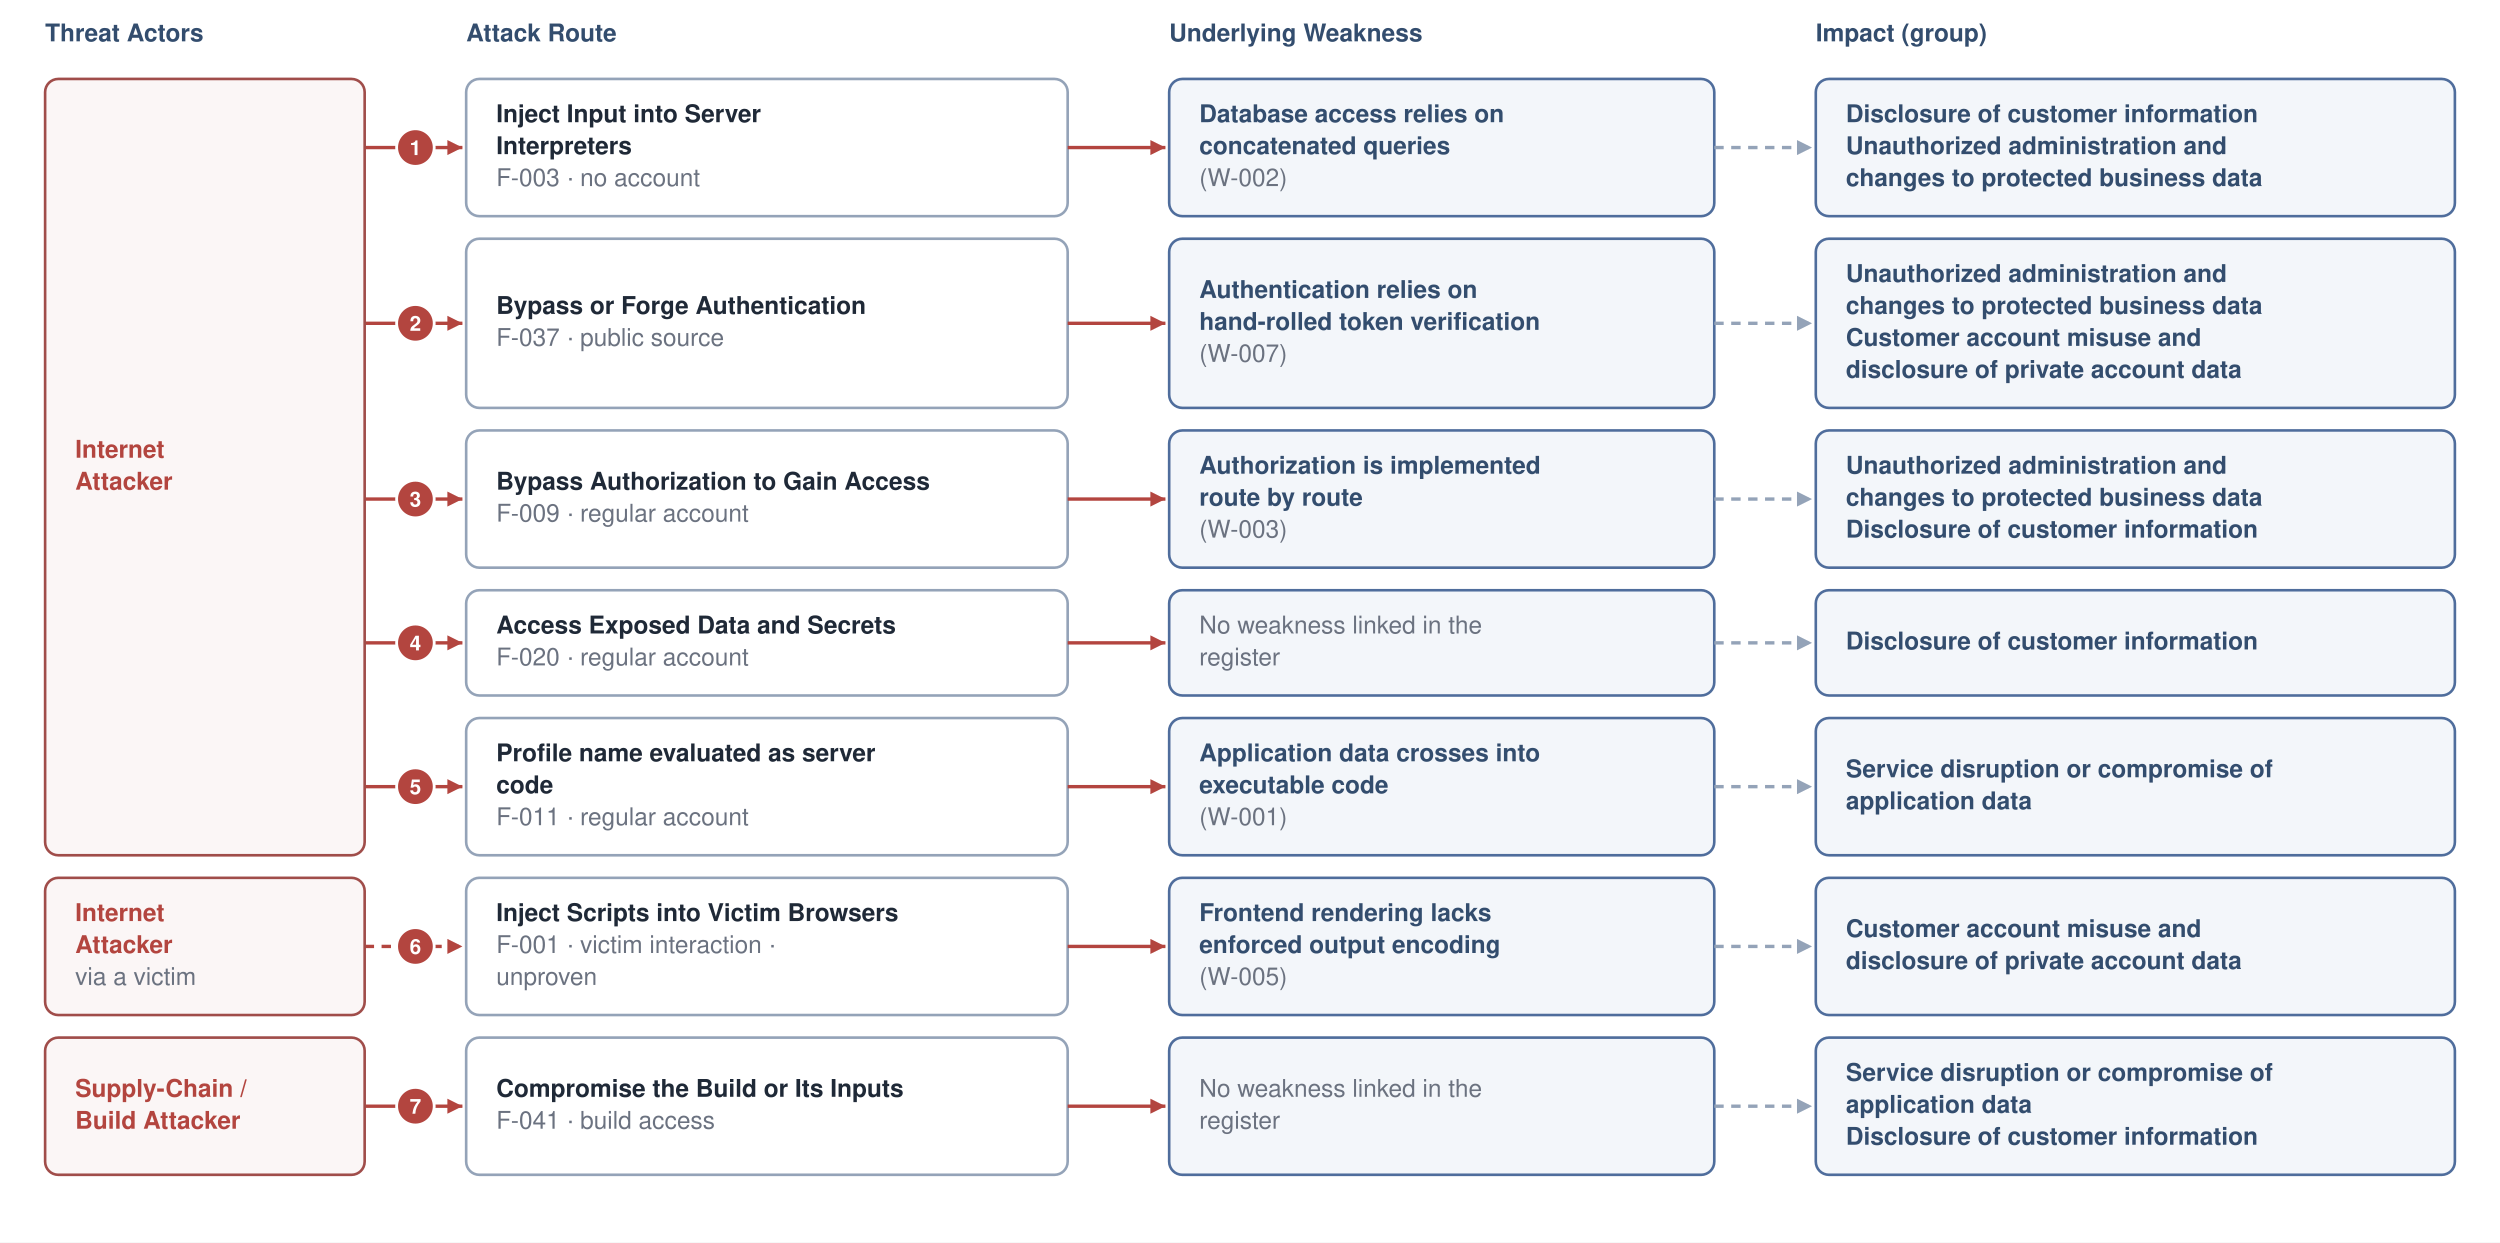
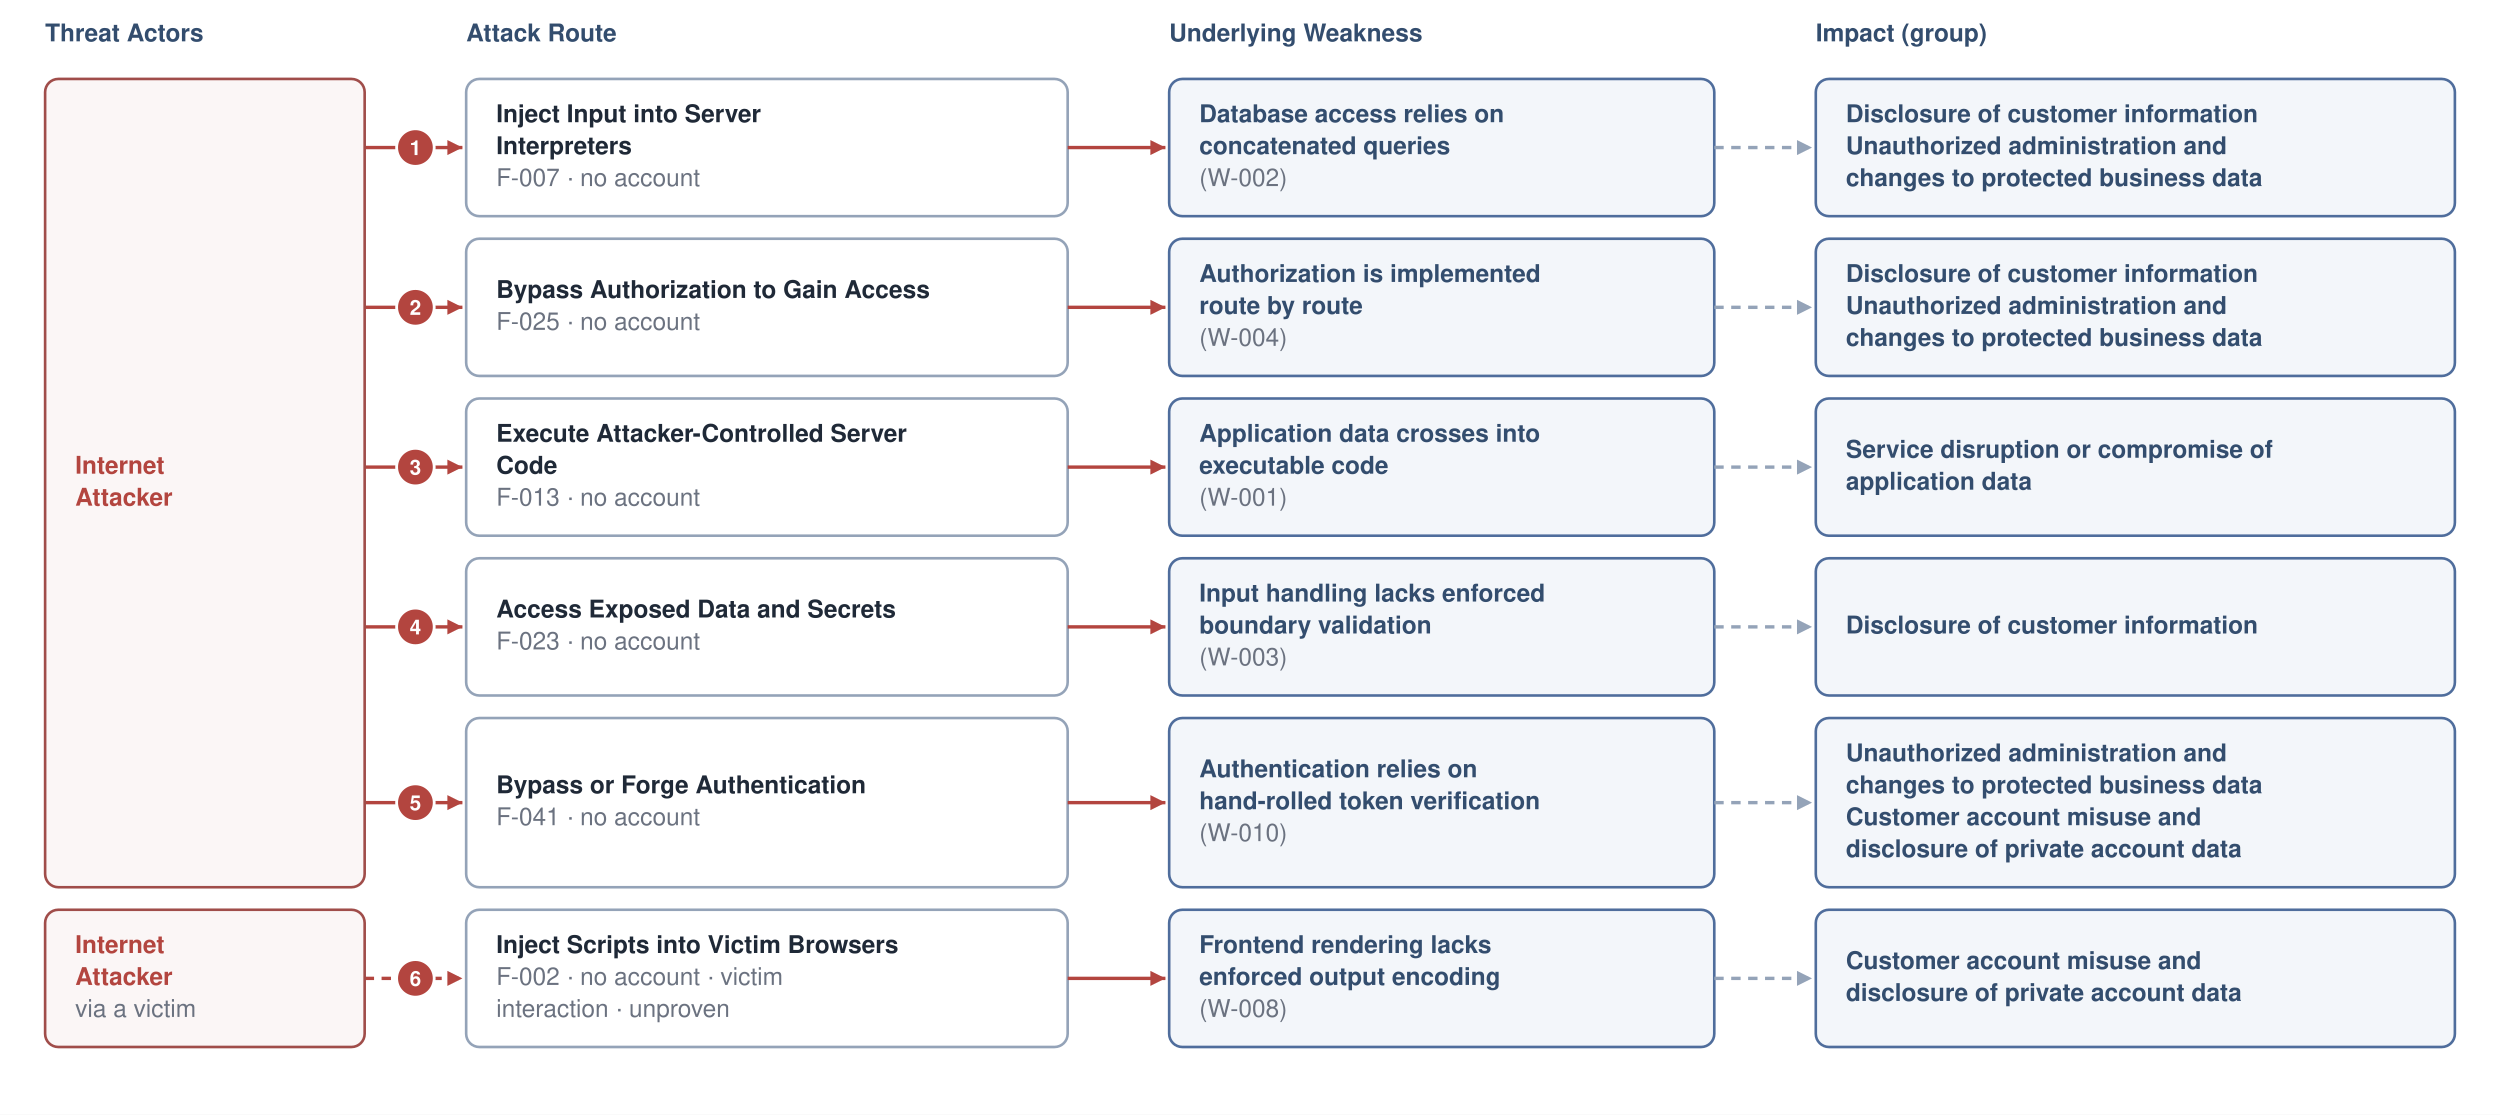
- <svg xmlns="http://www.w3.org/2000/svg" width="1330" height="661" viewBox="0 0 1330 661" font-family="Helvetica, Arial, sans-serif" data-figure2-version="2" data-glyphs="1 2 3 4 5 6 7" role="img" aria-labelledby="f2-title">
-   <rect width="1330" height="661" fill="#ffffff" />
+ <svg xmlns="http://www.w3.org/2000/svg" width="1330" height="593" viewBox="0 0 1330 593" font-family="Helvetica, Arial, sans-serif" data-figure2-version="2" data-glyphs="1 2 3 4 5 6" role="img" aria-labelledby="f2-title">
+   <rect width="1330" height="593" fill="#ffffff" />
  <defs>
    <marker id="f2-attack" viewBox="0 0 10 10" refX="10" refY="5" markerWidth="8" markerHeight="8" markerUnits="userSpaceOnUse" orient="auto">
      <path d="M0 0 L10 5 L0 10 z" fill="#b3453f" />
    </marker>
    <marker id="f2-consequence" viewBox="0 0 10 10" refX="10" refY="5" markerWidth="8" markerHeight="8" markerUnits="userSpaceOnUse" orient="auto">
      <path d="M0 0 L10 5 L0 10 z" fill="#94a3b8" />
    </marker>
  </defs>
  <text x="24" y="22" font-size="13" fill="#334d6e" font-weight="bold">Threat Actors</text>
  <text x="248" y="22" font-size="13" fill="#334d6e" font-weight="bold">Attack Route</text>
  <text x="622" y="22" font-size="13" fill="#334d6e" font-weight="bold">Underlying Weakness</text>
  <text x="966" y="22" font-size="13" fill="#334d6e" font-weight="bold">Impact (group)</text>
-   <g data-route-number="1" data-finding-id="F-003" data-weakness-ids="W-002">
+   <g data-route-number="1" data-finding-id="F-007" data-weakness-ids="W-002">
    <rect x="248" y="42" width="320" height="73" rx="7" fill="#ffffff" stroke="#94a3b8" stroke-width="1.4" data-column="1" />
    <text x="264" y="65.0" font-size="13" fill="#1f2937" font-weight="bold">Inject Input into Server</text>
    <text x="264" y="82.0" font-size="13" fill="#1f2937" font-weight="bold">Interpreters</text>
-     <text x="264" y="99.0" font-size="13" fill="#6b7280" font-weight="normal">F-003 · no account</text>
+     <text x="264" y="99.0" font-size="13" fill="#6b7280" font-weight="normal">F-007 · no account</text>
    <rect x="622" y="42" width="290" height="73" rx="7" fill="#f3f6fa" stroke="#4f6d9c" stroke-width="1.4" data-column="2" />
    <text x="638" y="65.0" font-size="13" fill="#334d6e" font-weight="bold">Database access relies on</text>
    <text x="638" y="82.0" font-size="13" fill="#334d6e" font-weight="bold">concatenated queries</text>
    <text x="638" y="99.0" font-size="13" fill="#6b7280" font-weight="normal">(W-002)</text>
    <rect x="966" y="42" width="340" height="73" rx="7" fill="#f3f6fa" stroke="#4f6d9c" stroke-width="1.4" data-column="3" />
    <text x="982" y="65.0" font-size="13" fill="#334d6e" font-weight="bold">Disclosure of customer information</text>
    <text x="982" y="82.0" font-size="13" fill="#334d6e" font-weight="bold">Unauthorized administration and</text>
    <text x="982" y="99.0" font-size="13" fill="#334d6e" font-weight="bold">changes to protected business data</text>
    <path d="M194 78.5 H246" fill="none" stroke="#b3453f" stroke-width="1.8" marker-end="url(#f2-attack)" />
    <path d="M568 78.5 H620" fill="none" stroke="#b3453f" stroke-width="1.8" marker-end="url(#f2-attack)" />
    <path d="M912 78.5 H964" fill="none" stroke="#94a3b8" stroke-width="1.8" marker-end="url(#f2-consequence)" stroke-dasharray="5 4" />
    <circle cx="221.0" cy="78.5" r="10" fill="#b3453f" stroke="#ffffff" stroke-width="1.5" />
    <text x="221.0" y="82.5" font-size="11" fill="#ffffff" font-weight="bold" text-anchor="middle" data-badge-number="1">1</text>
  </g>
-   <g data-route-number="2" data-finding-id="F-037" data-weakness-ids="W-007">
-     <rect x="248" y="127" width="320" height="90" rx="7" fill="#ffffff" stroke="#94a3b8" stroke-width="1.4" data-column="1" />
-     <text x="264" y="167.0" font-size="13" fill="#1f2937" font-weight="bold">Bypass or Forge Authentication</text>
-     <text x="264" y="184.0" font-size="13" fill="#6b7280" font-weight="normal">F-037 · public source</text>
-     <rect x="622" y="127" width="290" height="90" rx="7" fill="#f3f6fa" stroke="#4f6d9c" stroke-width="1.4" data-column="2" />
-     <text x="638" y="158.5" font-size="13" fill="#334d6e" font-weight="bold">Authentication relies on</text>
-     <text x="638" y="175.5" font-size="13" fill="#334d6e" font-weight="bold">hand-rolled token verification</text>
-     <text x="638" y="192.5" font-size="13" fill="#6b7280" font-weight="normal">(W-007)</text>
-     <rect x="966" y="127" width="340" height="90" rx="7" fill="#f3f6fa" stroke="#4f6d9c" stroke-width="1.4" data-column="3" />
-     <text x="982" y="150.0" font-size="13" fill="#334d6e" font-weight="bold">Unauthorized administration and</text>
-     <text x="982" y="167.0" font-size="13" fill="#334d6e" font-weight="bold">changes to protected business data</text>
-     <text x="982" y="184.0" font-size="13" fill="#334d6e" font-weight="bold">Customer account misuse and</text>
-     <text x="982" y="201.0" font-size="13" fill="#334d6e" font-weight="bold">disclosure of private account data</text>
-     <path d="M194 172.0 H246" fill="none" stroke="#b3453f" stroke-width="1.8" marker-end="url(#f2-attack)" />
-     <path d="M568 172.0 H620" fill="none" stroke="#b3453f" stroke-width="1.8" marker-end="url(#f2-attack)" />
-     <path d="M912 172.0 H964" fill="none" stroke="#94a3b8" stroke-width="1.8" marker-end="url(#f2-consequence)" stroke-dasharray="5 4" />
-     <circle cx="221.0" cy="172.0" r="10" fill="#b3453f" stroke="#ffffff" stroke-width="1.5" />
-     <text x="221.0" y="176.0" font-size="11" fill="#ffffff" font-weight="bold" text-anchor="middle" data-badge-number="2">2</text>
+   <g data-route-number="2" data-finding-id="F-025" data-weakness-ids="W-004">
+     <rect x="248" y="127" width="320" height="73" rx="7" fill="#ffffff" stroke="#94a3b8" stroke-width="1.4" data-column="1" />
+     <text x="264" y="158.5" font-size="13" fill="#1f2937" font-weight="bold">Bypass Authorization to Gain Access</text>
+     <text x="264" y="175.5" font-size="13" fill="#6b7280" font-weight="normal">F-025 · no account</text>
+     <rect x="622" y="127" width="290" height="73" rx="7" fill="#f3f6fa" stroke="#4f6d9c" stroke-width="1.4" data-column="2" />
+     <text x="638" y="150.0" font-size="13" fill="#334d6e" font-weight="bold">Authorization is implemented</text>
+     <text x="638" y="167.0" font-size="13" fill="#334d6e" font-weight="bold">route by route</text>
+     <text x="638" y="184.0" font-size="13" fill="#6b7280" font-weight="normal">(W-004)</text>
+     <rect x="966" y="127" width="340" height="73" rx="7" fill="#f3f6fa" stroke="#4f6d9c" stroke-width="1.4" data-column="3" />
+     <text x="982" y="150.0" font-size="13" fill="#334d6e" font-weight="bold">Disclosure of customer information</text>
+     <text x="982" y="167.0" font-size="13" fill="#334d6e" font-weight="bold">Unauthorized administration and</text>
+     <text x="982" y="184.0" font-size="13" fill="#334d6e" font-weight="bold">changes to protected business data</text>
+     <path d="M194 163.5 H246" fill="none" stroke="#b3453f" stroke-width="1.8" marker-end="url(#f2-attack)" />
+     <path d="M568 163.5 H620" fill="none" stroke="#b3453f" stroke-width="1.8" marker-end="url(#f2-attack)" />
+     <path d="M912 163.5 H964" fill="none" stroke="#94a3b8" stroke-width="1.8" marker-end="url(#f2-consequence)" stroke-dasharray="5 4" />
+     <circle cx="221.0" cy="163.5" r="10" fill="#b3453f" stroke="#ffffff" stroke-width="1.5" />
+     <text x="221.0" y="167.5" font-size="11" fill="#ffffff" font-weight="bold" text-anchor="middle" data-badge-number="2">2</text>
  </g>
-   <g data-route-number="3" data-finding-id="F-009" data-weakness-ids="W-003">
-     <rect x="248" y="229" width="320" height="73" rx="7" fill="#ffffff" stroke="#94a3b8" stroke-width="1.4" data-column="1" />
-     <text x="264" y="260.5" font-size="13" fill="#1f2937" font-weight="bold">Bypass Authorization to Gain Access</text>
-     <text x="264" y="277.5" font-size="13" fill="#6b7280" font-weight="normal">F-009 · regular account</text>
-     <rect x="622" y="229" width="290" height="73" rx="7" fill="#f3f6fa" stroke="#4f6d9c" stroke-width="1.4" data-column="2" />
-     <text x="638" y="252.0" font-size="13" fill="#334d6e" font-weight="bold">Authorization is implemented</text>
-     <text x="638" y="269.0" font-size="13" fill="#334d6e" font-weight="bold">route by route</text>
-     <text x="638" y="286.0" font-size="13" fill="#6b7280" font-weight="normal">(W-003)</text>
-     <rect x="966" y="229" width="340" height="73" rx="7" fill="#f3f6fa" stroke="#4f6d9c" stroke-width="1.4" data-column="3" />
-     <text x="982" y="252.0" font-size="13" fill="#334d6e" font-weight="bold">Unauthorized administration and</text>
-     <text x="982" y="269.0" font-size="13" fill="#334d6e" font-weight="bold">changes to protected business data</text>
-     <text x="982" y="286.0" font-size="13" fill="#334d6e" font-weight="bold">Disclosure of customer information</text>
-     <path d="M194 265.5 H246" fill="none" stroke="#b3453f" stroke-width="1.8" marker-end="url(#f2-attack)" />
-     <path d="M568 265.5 H620" fill="none" stroke="#b3453f" stroke-width="1.8" marker-end="url(#f2-attack)" />
-     <path d="M912 265.5 H964" fill="none" stroke="#94a3b8" stroke-width="1.8" marker-end="url(#f2-consequence)" stroke-dasharray="5 4" />
-     <circle cx="221.0" cy="265.5" r="10" fill="#b3453f" stroke="#ffffff" stroke-width="1.5" />
-     <text x="221.0" y="269.5" font-size="11" fill="#ffffff" font-weight="bold" text-anchor="middle" data-badge-number="3">3</text>
+   <g data-route-number="3" data-finding-id="F-013" data-weakness-ids="W-001">
+     <rect x="248" y="212" width="320" height="73" rx="7" fill="#ffffff" stroke="#94a3b8" stroke-width="1.4" data-column="1" />
+     <text x="264" y="235.0" font-size="13" fill="#1f2937" font-weight="bold">Execute Attacker-Controlled Server</text>
+     <text x="264" y="252.0" font-size="13" fill="#1f2937" font-weight="bold">Code</text>
+     <text x="264" y="269.0" font-size="13" fill="#6b7280" font-weight="normal">F-013 · no account</text>
+     <rect x="622" y="212" width="290" height="73" rx="7" fill="#f3f6fa" stroke="#4f6d9c" stroke-width="1.4" data-column="2" />
+     <text x="638" y="235.0" font-size="13" fill="#334d6e" font-weight="bold">Application data crosses into</text>
+     <text x="638" y="252.0" font-size="13" fill="#334d6e" font-weight="bold">executable code</text>
+     <text x="638" y="269.0" font-size="13" fill="#6b7280" font-weight="normal">(W-001)</text>
+     <rect x="966" y="212" width="340" height="73" rx="7" fill="#f3f6fa" stroke="#4f6d9c" stroke-width="1.4" data-column="3" />
+     <text x="982" y="243.5" font-size="13" fill="#334d6e" font-weight="bold">Service disruption or compromise of</text>
+     <text x="982" y="260.5" font-size="13" fill="#334d6e" font-weight="bold">application data</text>
+     <path d="M194 248.5 H246" fill="none" stroke="#b3453f" stroke-width="1.8" marker-end="url(#f2-attack)" />
+     <path d="M568 248.5 H620" fill="none" stroke="#b3453f" stroke-width="1.8" marker-end="url(#f2-attack)" />
+     <path d="M912 248.5 H964" fill="none" stroke="#94a3b8" stroke-width="1.8" marker-end="url(#f2-consequence)" stroke-dasharray="5 4" />
+     <circle cx="221.0" cy="248.5" r="10" fill="#b3453f" stroke="#ffffff" stroke-width="1.5" />
+     <text x="221.0" y="252.5" font-size="11" fill="#ffffff" font-weight="bold" text-anchor="middle" data-badge-number="3">3</text>
  </g>
-   <g data-route-number="4" data-finding-id="F-020" data-weakness-ids="">
-     <rect x="248" y="314" width="320" height="56" rx="7" fill="#ffffff" stroke="#94a3b8" stroke-width="1.4" data-column="1" />
-     <text x="264" y="337.0" font-size="13" fill="#1f2937" font-weight="bold">Access Exposed Data and Secrets</text>
-     <text x="264" y="354.0" font-size="13" fill="#6b7280" font-weight="normal">F-020 · regular account</text>
-     <rect x="622" y="314" width="290" height="56" rx="7" fill="#f3f6fa" stroke="#4f6d9c" stroke-width="1.4" data-column="2" />
-     <text x="638" y="337.0" font-size="13" fill="#6b7280" font-weight="normal">No weakness linked in the</text>
-     <text x="638" y="354.0" font-size="13" fill="#6b7280" font-weight="normal">register</text>
-     <rect x="966" y="314" width="340" height="56" rx="7" fill="#f3f6fa" stroke="#4f6d9c" stroke-width="1.4" data-column="3" />
-     <text x="982" y="345.5" font-size="13" fill="#334d6e" font-weight="bold">Disclosure of customer information</text>
-     <path d="M194 342.0 H246" fill="none" stroke="#b3453f" stroke-width="1.8" marker-end="url(#f2-attack)" />
-     <path d="M568 342.0 H620" fill="none" stroke="#b3453f" stroke-width="1.8" marker-end="url(#f2-attack)" />
-     <path d="M912 342.0 H964" fill="none" stroke="#94a3b8" stroke-width="1.8" marker-end="url(#f2-consequence)" stroke-dasharray="5 4" />
-     <circle cx="221.0" cy="342.0" r="10" fill="#b3453f" stroke="#ffffff" stroke-width="1.5" />
-     <text x="221.0" y="346.0" font-size="11" fill="#ffffff" font-weight="bold" text-anchor="middle" data-badge-number="4">4</text>
+   <g data-route-number="4" data-finding-id="F-023" data-weakness-ids="W-003">
+     <rect x="248" y="297" width="320" height="73" rx="7" fill="#ffffff" stroke="#94a3b8" stroke-width="1.4" data-column="1" />
+     <text x="264" y="328.5" font-size="13" fill="#1f2937" font-weight="bold">Access Exposed Data and Secrets</text>
+     <text x="264" y="345.5" font-size="13" fill="#6b7280" font-weight="normal">F-023 · no account</text>
+     <rect x="622" y="297" width="290" height="73" rx="7" fill="#f3f6fa" stroke="#4f6d9c" stroke-width="1.4" data-column="2" />
+     <text x="638" y="320.0" font-size="13" fill="#334d6e" font-weight="bold">Input handling lacks enforced</text>
+     <text x="638" y="337.0" font-size="13" fill="#334d6e" font-weight="bold">boundary validation</text>
+     <text x="638" y="354.0" font-size="13" fill="#6b7280" font-weight="normal">(W-003)</text>
+     <rect x="966" y="297" width="340" height="73" rx="7" fill="#f3f6fa" stroke="#4f6d9c" stroke-width="1.4" data-column="3" />
+     <text x="982" y="337.0" font-size="13" fill="#334d6e" font-weight="bold">Disclosure of customer information</text>
+     <path d="M194 333.5 H246" fill="none" stroke="#b3453f" stroke-width="1.8" marker-end="url(#f2-attack)" />
+     <path d="M568 333.5 H620" fill="none" stroke="#b3453f" stroke-width="1.8" marker-end="url(#f2-attack)" />
+     <path d="M912 333.5 H964" fill="none" stroke="#94a3b8" stroke-width="1.8" marker-end="url(#f2-consequence)" stroke-dasharray="5 4" />
+     <circle cx="221.0" cy="333.5" r="10" fill="#b3453f" stroke="#ffffff" stroke-width="1.5" />
+     <text x="221.0" y="337.5" font-size="11" fill="#ffffff" font-weight="bold" text-anchor="middle" data-badge-number="4">4</text>
  </g>
-   <g data-route-number="5" data-finding-id="F-011" data-weakness-ids="W-001">
-     <rect x="248" y="382" width="320" height="73" rx="7" fill="#ffffff" stroke="#94a3b8" stroke-width="1.4" data-column="1" />
-     <text x="264" y="405.0" font-size="13" fill="#1f2937" font-weight="bold">Profile name evaluated as server</text>
-     <text x="264" y="422.0" font-size="13" fill="#1f2937" font-weight="bold">code</text>
-     <text x="264" y="439.0" font-size="13" fill="#6b7280" font-weight="normal">F-011 · regular account</text>
-     <rect x="622" y="382" width="290" height="73" rx="7" fill="#f3f6fa" stroke="#4f6d9c" stroke-width="1.4" data-column="2" />
-     <text x="638" y="405.0" font-size="13" fill="#334d6e" font-weight="bold">Application data crosses into</text>
-     <text x="638" y="422.0" font-size="13" fill="#334d6e" font-weight="bold">executable code</text>
-     <text x="638" y="439.0" font-size="13" fill="#6b7280" font-weight="normal">(W-001)</text>
-     <rect x="966" y="382" width="340" height="73" rx="7" fill="#f3f6fa" stroke="#4f6d9c" stroke-width="1.4" data-column="3" />
-     <text x="982" y="413.5" font-size="13" fill="#334d6e" font-weight="bold">Service disruption or compromise of</text>
-     <text x="982" y="430.5" font-size="13" fill="#334d6e" font-weight="bold">application data</text>
-     <path d="M194 418.5 H246" fill="none" stroke="#b3453f" stroke-width="1.8" marker-end="url(#f2-attack)" />
-     <path d="M568 418.5 H620" fill="none" stroke="#b3453f" stroke-width="1.8" marker-end="url(#f2-attack)" />
-     <path d="M912 418.5 H964" fill="none" stroke="#94a3b8" stroke-width="1.8" marker-end="url(#f2-consequence)" stroke-dasharray="5 4" />
-     <circle cx="221.0" cy="418.5" r="10" fill="#b3453f" stroke="#ffffff" stroke-width="1.5" />
-     <text x="221.0" y="422.5" font-size="11" fill="#ffffff" font-weight="bold" text-anchor="middle" data-badge-number="5">5</text>
+   <g data-route-number="5" data-finding-id="F-041" data-weakness-ids="W-010">
+     <rect x="248" y="382" width="320" height="90" rx="7" fill="#ffffff" stroke="#94a3b8" stroke-width="1.4" data-column="1" />
+     <text x="264" y="422.0" font-size="13" fill="#1f2937" font-weight="bold">Bypass or Forge Authentication</text>
+     <text x="264" y="439.0" font-size="13" fill="#6b7280" font-weight="normal">F-041 · no account</text>
+     <rect x="622" y="382" width="290" height="90" rx="7" fill="#f3f6fa" stroke="#4f6d9c" stroke-width="1.4" data-column="2" />
+     <text x="638" y="413.5" font-size="13" fill="#334d6e" font-weight="bold">Authentication relies on</text>
+     <text x="638" y="430.5" font-size="13" fill="#334d6e" font-weight="bold">hand-rolled token verification</text>
+     <text x="638" y="447.5" font-size="13" fill="#6b7280" font-weight="normal">(W-010)</text>
+     <rect x="966" y="382" width="340" height="90" rx="7" fill="#f3f6fa" stroke="#4f6d9c" stroke-width="1.4" data-column="3" />
+     <text x="982" y="405.0" font-size="13" fill="#334d6e" font-weight="bold">Unauthorized administration and</text>
+     <text x="982" y="422.0" font-size="13" fill="#334d6e" font-weight="bold">changes to protected business data</text>
+     <text x="982" y="439.0" font-size="13" fill="#334d6e" font-weight="bold">Customer account misuse and</text>
+     <text x="982" y="456.0" font-size="13" fill="#334d6e" font-weight="bold">disclosure of private account data</text>
+     <path d="M194 427.0 H246" fill="none" stroke="#b3453f" stroke-width="1.8" marker-end="url(#f2-attack)" />
+     <path d="M568 427.0 H620" fill="none" stroke="#b3453f" stroke-width="1.8" marker-end="url(#f2-attack)" />
+     <path d="M912 427.0 H964" fill="none" stroke="#94a3b8" stroke-width="1.8" marker-end="url(#f2-consequence)" stroke-dasharray="5 4" />
+     <circle cx="221.0" cy="427.0" r="10" fill="#b3453f" stroke="#ffffff" stroke-width="1.5" />
+     <text x="221.0" y="431.0" font-size="11" fill="#ffffff" font-weight="bold" text-anchor="middle" data-badge-number="5">5</text>
  </g>
-   <g data-route-number="6" data-finding-id="F-001" data-weakness-ids="W-005">
-     <rect x="248" y="467" width="320" height="73" rx="7" fill="#ffffff" stroke="#94a3b8" stroke-width="1.4" data-column="1" />
-     <text x="264" y="490.0" font-size="13" fill="#1f2937" font-weight="bold">Inject Scripts into Victim Browsers</text>
-     <text x="264" y="507.0" font-size="13" fill="#6b7280" font-weight="normal">F-001 · victim interaction ·</text>
-     <text x="264" y="524.0" font-size="13" fill="#6b7280" font-weight="normal">unproven</text>
-     <rect x="622" y="467" width="290" height="73" rx="7" fill="#f3f6fa" stroke="#4f6d9c" stroke-width="1.4" data-column="2" />
-     <text x="638" y="490.0" font-size="13" fill="#334d6e" font-weight="bold">Frontend rendering lacks</text>
-     <text x="638" y="507.0" font-size="13" fill="#334d6e" font-weight="bold">enforced output encoding</text>
-     <text x="638" y="524.0" font-size="13" fill="#6b7280" font-weight="normal">(W-005)</text>
-     <rect x="966" y="467" width="340" height="73" rx="7" fill="#f3f6fa" stroke="#4f6d9c" stroke-width="1.4" data-column="3" />
-     <text x="982" y="498.5" font-size="13" fill="#334d6e" font-weight="bold">Customer account misuse and</text>
-     <text x="982" y="515.5" font-size="13" fill="#334d6e" font-weight="bold">disclosure of private account data</text>
-     <path d="M194 503.5 H246" fill="none" stroke="#b3453f" stroke-width="1.8" marker-end="url(#f2-attack)" stroke-dasharray="5 4" />
-     <path d="M568 503.5 H620" fill="none" stroke="#b3453f" stroke-width="1.8" marker-end="url(#f2-attack)" />
-     <path d="M912 503.5 H964" fill="none" stroke="#94a3b8" stroke-width="1.8" marker-end="url(#f2-consequence)" stroke-dasharray="5 4" />
-     <circle cx="221.0" cy="503.5" r="10" fill="#b3453f" stroke="#ffffff" stroke-width="1.5" />
-     <text x="221.0" y="507.5" font-size="11" fill="#ffffff" font-weight="bold" text-anchor="middle" data-badge-number="6">6</text>
-   </g>
-   <g data-route-number="7" data-finding-id="F-041" data-weakness-ids="">
-     <rect x="248" y="552" width="320" height="73" rx="7" fill="#ffffff" stroke="#94a3b8" stroke-width="1.4" data-column="1" />
-     <text x="264" y="583.5" font-size="13" fill="#1f2937" font-weight="bold">Compromise the Build or Its Inputs</text>
-     <text x="264" y="600.5" font-size="13" fill="#6b7280" font-weight="normal">F-041 · build access</text>
-     <rect x="622" y="552" width="290" height="73" rx="7" fill="#f3f6fa" stroke="#4f6d9c" stroke-width="1.4" data-column="2" />
-     <text x="638" y="583.5" font-size="13" fill="#6b7280" font-weight="normal">No weakness linked in the</text>
-     <text x="638" y="600.5" font-size="13" fill="#6b7280" font-weight="normal">register</text>
-     <rect x="966" y="552" width="340" height="73" rx="7" fill="#f3f6fa" stroke="#4f6d9c" stroke-width="1.4" data-column="3" />
-     <text x="982" y="575.0" font-size="13" fill="#334d6e" font-weight="bold">Service disruption or compromise of</text>
-     <text x="982" y="592.0" font-size="13" fill="#334d6e" font-weight="bold">application data</text>
-     <text x="982" y="609.0" font-size="13" fill="#334d6e" font-weight="bold">Disclosure of customer information</text>
-     <path d="M194 588.5 H246" fill="none" stroke="#b3453f" stroke-width="1.8" marker-end="url(#f2-attack)" />
-     <path d="M568 588.5 H620" fill="none" stroke="#b3453f" stroke-width="1.8" marker-end="url(#f2-attack)" />
-     <path d="M912 588.5 H964" fill="none" stroke="#94a3b8" stroke-width="1.8" marker-end="url(#f2-consequence)" stroke-dasharray="5 4" />
-     <circle cx="221.0" cy="588.5" r="10" fill="#b3453f" stroke="#ffffff" stroke-width="1.5" />
-     <text x="221.0" y="592.5" font-size="11" fill="#ffffff" font-weight="bold" text-anchor="middle" data-badge-number="7">7</text>
+   <g data-route-number="6" data-finding-id="F-002" data-weakness-ids="W-008">
+     <rect x="248" y="484" width="320" height="73" rx="7" fill="#ffffff" stroke="#94a3b8" stroke-width="1.4" data-column="1" />
+     <text x="264" y="507.0" font-size="13" fill="#1f2937" font-weight="bold">Inject Scripts into Victim Browsers</text>
+     <text x="264" y="524.0" font-size="13" fill="#6b7280" font-weight="normal">F-002 · no account · victim</text>
+     <text x="264" y="541.0" font-size="13" fill="#6b7280" font-weight="normal">interaction · unproven</text>
+     <rect x="622" y="484" width="290" height="73" rx="7" fill="#f3f6fa" stroke="#4f6d9c" stroke-width="1.4" data-column="2" />
+     <text x="638" y="507.0" font-size="13" fill="#334d6e" font-weight="bold">Frontend rendering lacks</text>
+     <text x="638" y="524.0" font-size="13" fill="#334d6e" font-weight="bold">enforced output encoding</text>
+     <text x="638" y="541.0" font-size="13" fill="#6b7280" font-weight="normal">(W-008)</text>
+     <rect x="966" y="484" width="340" height="73" rx="7" fill="#f3f6fa" stroke="#4f6d9c" stroke-width="1.4" data-column="3" />
+     <text x="982" y="515.5" font-size="13" fill="#334d6e" font-weight="bold">Customer account misuse and</text>
+     <text x="982" y="532.5" font-size="13" fill="#334d6e" font-weight="bold">disclosure of private account data</text>
+     <path d="M194 520.5 H246" fill="none" stroke="#b3453f" stroke-width="1.8" marker-end="url(#f2-attack)" stroke-dasharray="5 4" />
+     <path d="M568 520.5 H620" fill="none" stroke="#b3453f" stroke-width="1.8" marker-end="url(#f2-attack)" />
+     <path d="M912 520.5 H964" fill="none" stroke="#94a3b8" stroke-width="1.8" marker-end="url(#f2-consequence)" stroke-dasharray="5 4" />
+     <circle cx="221.0" cy="520.5" r="10" fill="#b3453f" stroke="#ffffff" stroke-width="1.5" />
+     <text x="221.0" y="524.5" font-size="11" fill="#ffffff" font-weight="bold" text-anchor="middle" data-badge-number="6">6</text>
  </g>
  <g data-actor-card="internet-anon" data-actor-victim="false" data-actor-routes="1 2 3 4 5">
-     <rect x="24" y="42" width="170" height="413" rx="7" fill="#fbf6f6" stroke="#a04d4a" stroke-width="1.4" data-column="0" />
-     <text x="40" y="243.5" font-size="13" fill="#b3453f" font-weight="bold">Internet</text>
-     <text x="40" y="260.5" font-size="13" fill="#b3453f" font-weight="bold">Attacker</text>
+     <rect x="24" y="42" width="170" height="430" rx="7" fill="#fbf6f6" stroke="#a04d4a" stroke-width="1.4" data-column="0" />
+     <text x="40" y="252.0" font-size="13" fill="#b3453f" font-weight="bold">Internet</text>
+     <text x="40" y="269.0" font-size="13" fill="#b3453f" font-weight="bold">Attacker</text>
  </g>
  <g data-actor-card="internet-anon" data-actor-victim="true" data-actor-routes="6">
-     <rect x="24" y="467" width="170" height="73" rx="7" fill="#fbf6f6" stroke="#a04d4a" stroke-width="1.4" data-column="0" />
-     <text x="40" y="490.0" font-size="13" fill="#b3453f" font-weight="bold">Internet</text>
-     <text x="40" y="507.0" font-size="13" fill="#b3453f" font-weight="bold">Attacker</text>
-     <text x="40" y="524.0" font-size="13" fill="#6b7280" font-weight="normal">via a victim</text>
-   </g>
-   <g data-actor-card="build-time" data-actor-victim="false" data-actor-routes="7">
-     <rect x="24" y="552" width="170" height="73" rx="7" fill="#fbf6f6" stroke="#a04d4a" stroke-width="1.4" data-column="0" />
-     <text x="40" y="583.5" font-size="13" fill="#b3453f" font-weight="bold">Supply-Chain /</text>
-     <text x="40" y="600.5" font-size="13" fill="#b3453f" font-weight="bold">Build Attacker</text>
+     <rect x="24" y="484" width="170" height="73" rx="7" fill="#fbf6f6" stroke="#a04d4a" stroke-width="1.4" data-column="0" />
+     <text x="40" y="507.0" font-size="13" fill="#b3453f" font-weight="bold">Internet</text>
+     <text x="40" y="524.0" font-size="13" fill="#b3453f" font-weight="bold">Attacker</text>
+     <text x="40" y="541.0" font-size="13" fill="#6b7280" font-weight="normal">via a victim</text>
  </g>
</svg>
